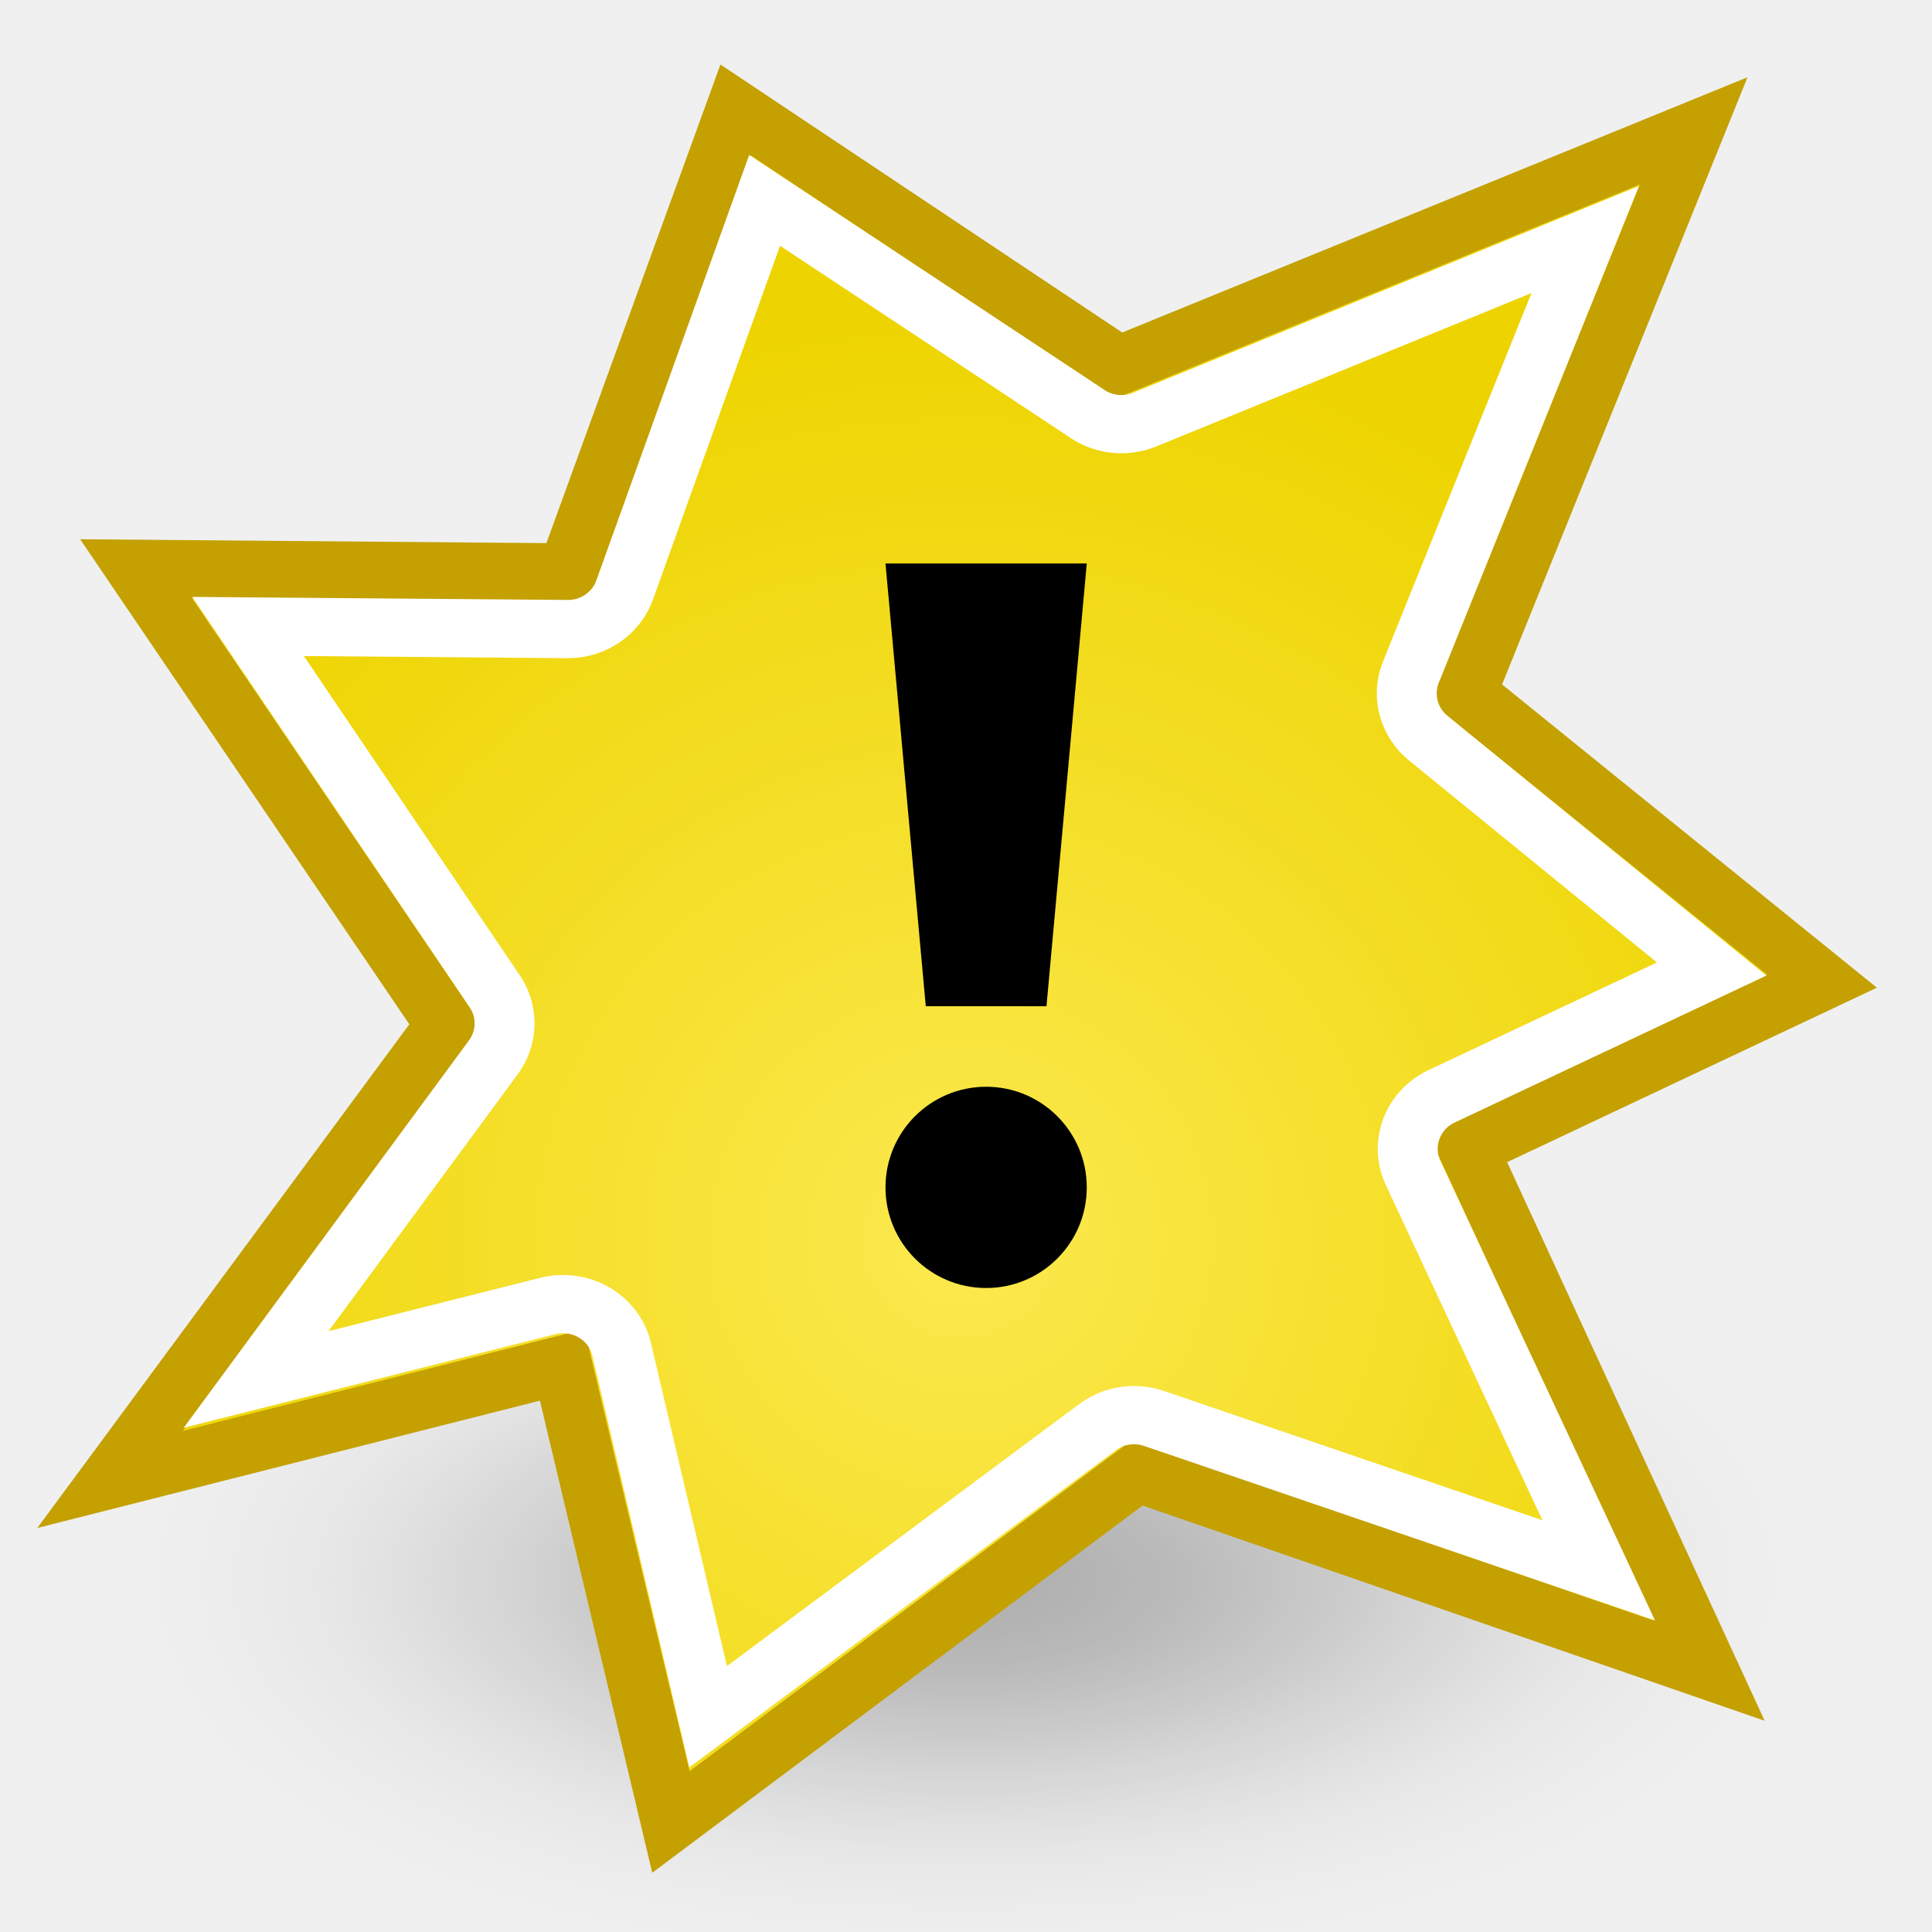
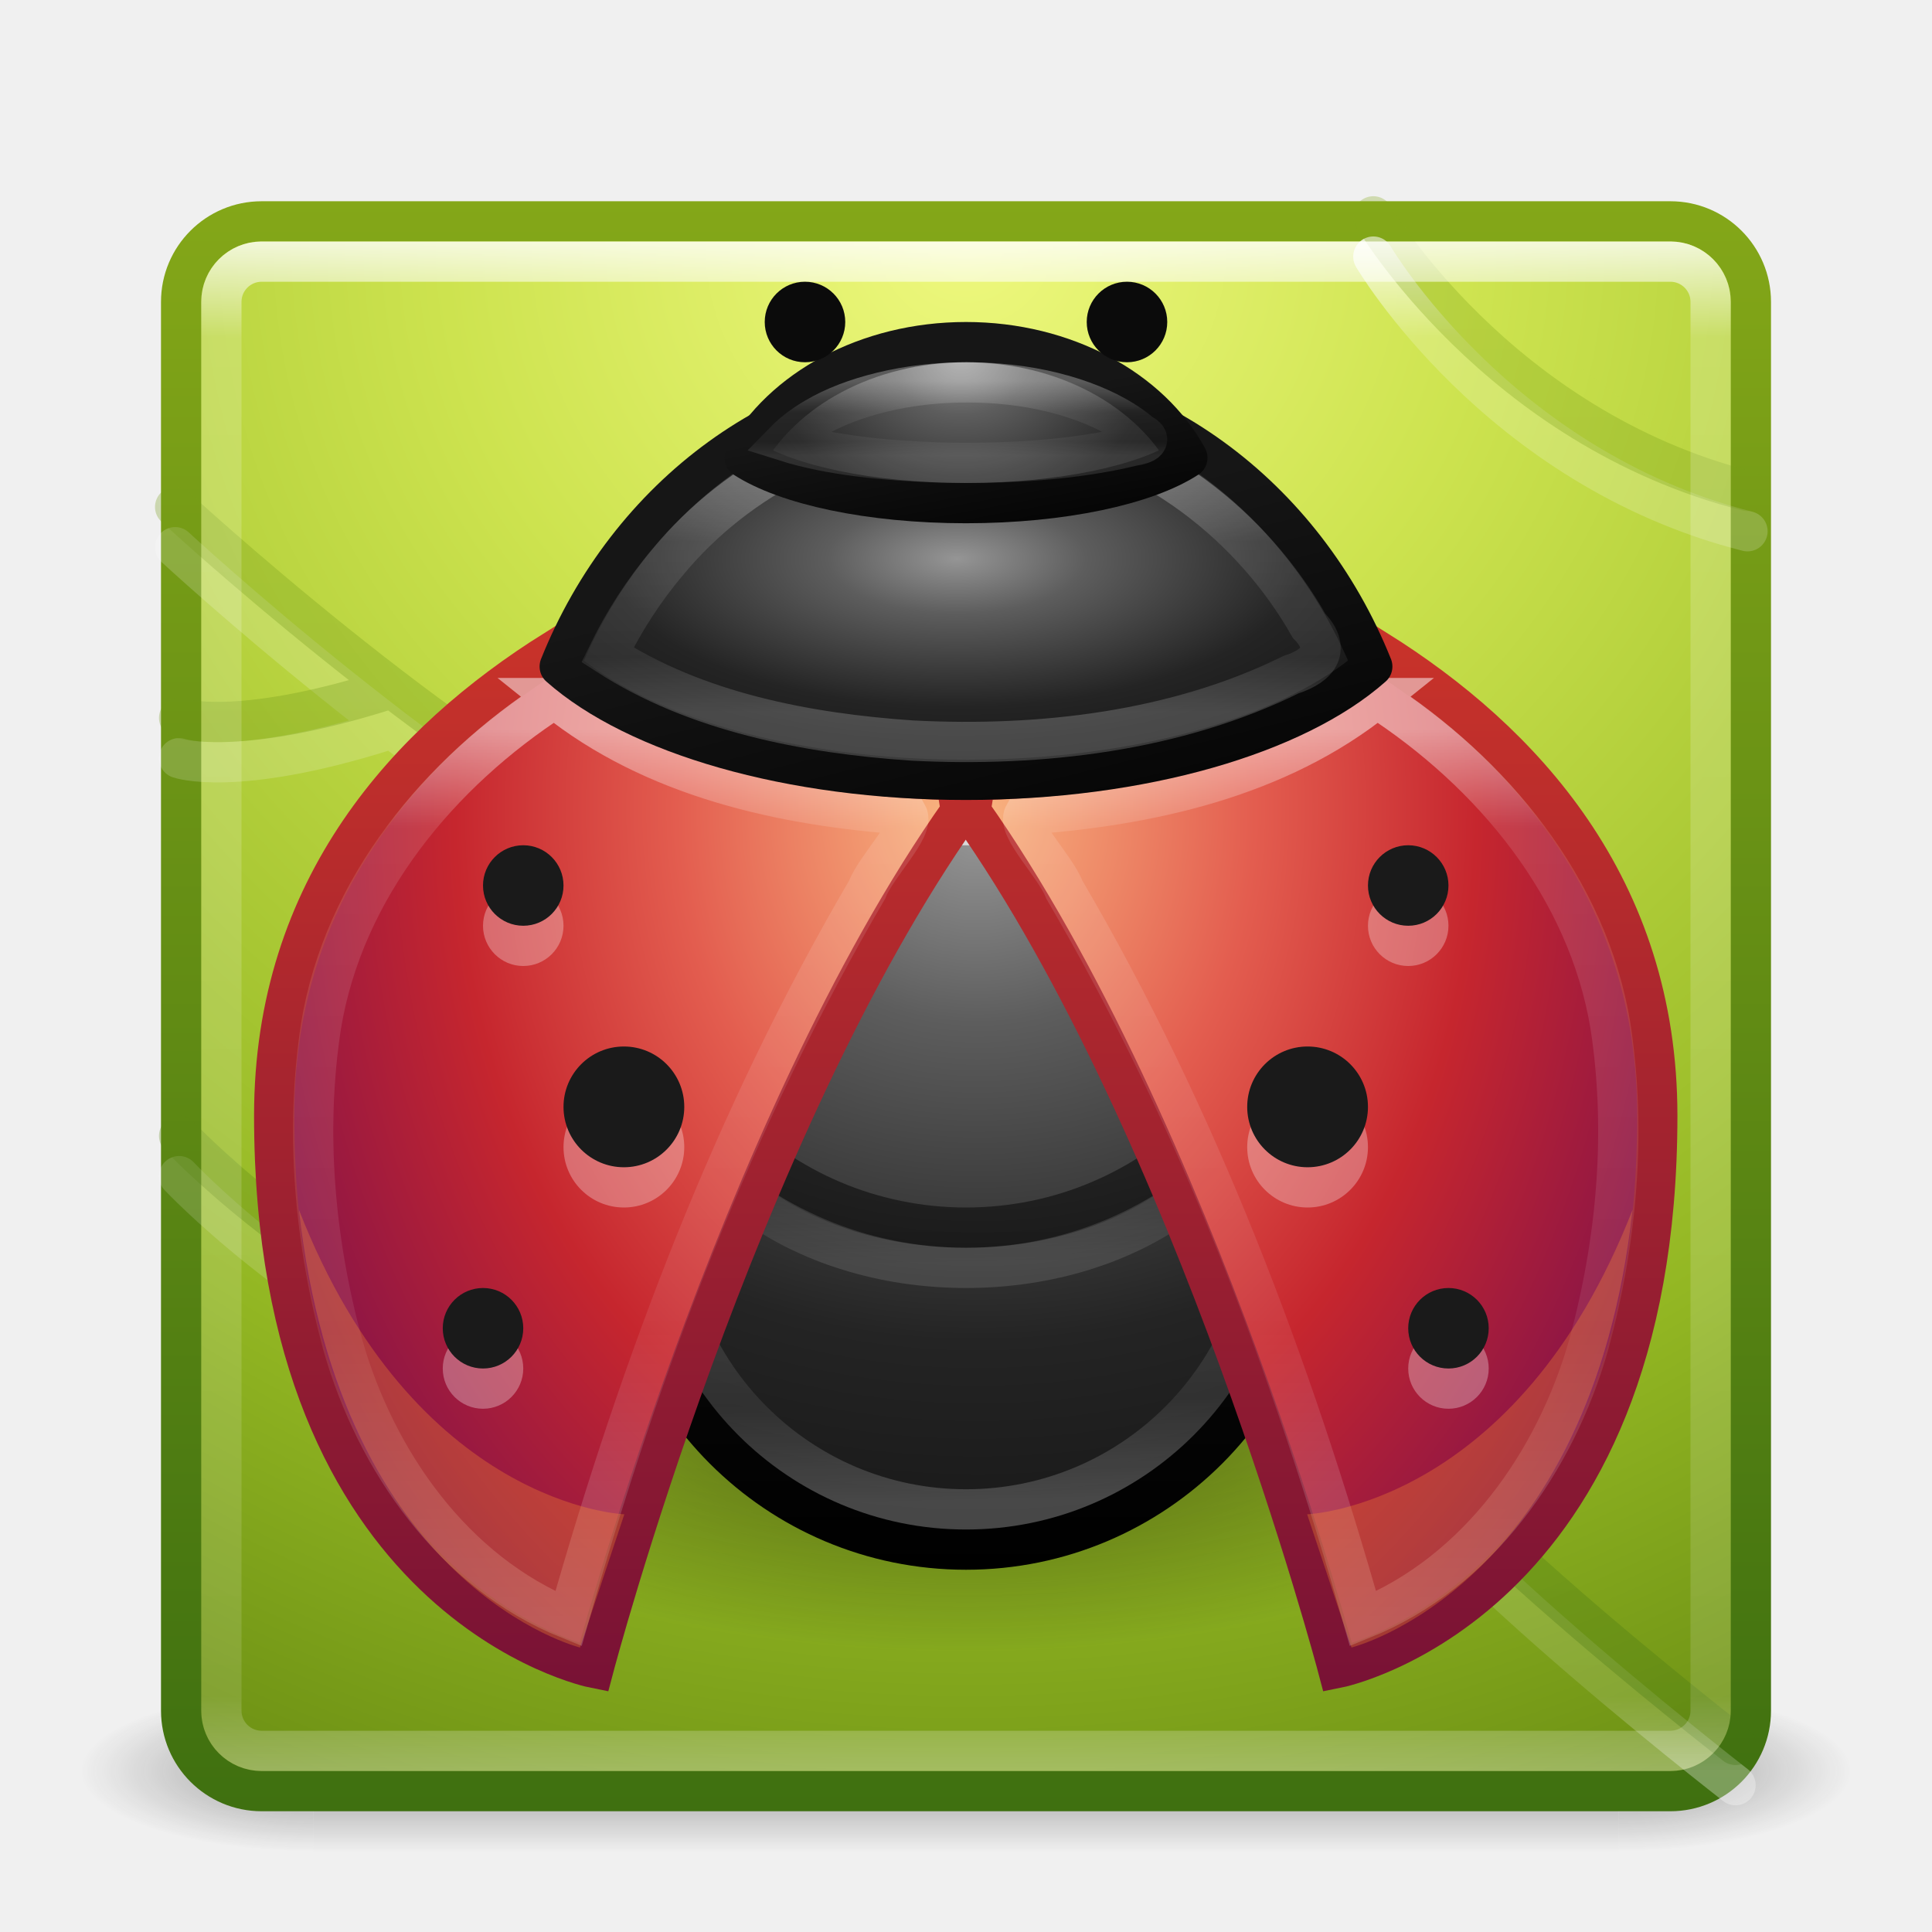
- <svg xmlns="http://www.w3.org/2000/svg" xmlns:xlink="http://www.w3.org/1999/xlink" width="48" height="48" id="svg2" version="1.0">
-   <defs id="defs4">
-     <filter x="-0.195" width="1.39" y="-0.39" height="1.781" id="filter5532">
-       <feGaussianBlur stdDeviation="0.854" id="feGaussianBlur5534" />
-     </filter>
-     <linearGradient id="linearGradient5420">
-       <stop style="stop-color:#000000;stop-opacity:1;" offset="0" id="stop5422" />
-       <stop style="stop-color:#000000;stop-opacity:0;" offset="1" id="stop5424" />
-     </linearGradient>
-     <radialGradient xlink:href="#linearGradient5420" id="radialGradient5426" cx="11" cy="18.125" fx="11" fy="18.125" r="5.25" gradientTransform="matrix(1,0,0,0.5,0,9.0625)" gradientUnits="userSpaceOnUse" />
-     <linearGradient id="linearGradient3162">
-       <stop style="stop-color:#000000;stop-opacity:1;" offset="0" id="stop3164" />
-       <stop style="stop-color:#000000;stop-opacity:0;" offset="1" id="stop3166" />
-     </linearGradient>
-     <linearGradient id="linearGradient3137">
-       <stop style="stop-color:#fce94f;stop-opacity:1;" offset="0" id="stop3139" />
-       <stop style="stop-color:#edd400;stop-opacity:1" offset="1" id="stop3141" />
-     </linearGradient>
-     <radialGradient xlink:href="#linearGradient3137" id="radialGradient3143" cx="5.03" cy="9.83" fx="5.03" fy="9.83" r="18.657" gradientTransform="matrix(1.047334,0,0,1.094727,0.2066144,-0.2706484)" gradientUnits="userSpaceOnUse" />
-     <radialGradient xlink:href="#linearGradient3162" id="radialGradient3168" cx="10.438" cy="16.781" fx="10.438" fy="16.781" r="10.375" gradientTransform="matrix(1,0,0,0.5090361,0,8.238987)" gradientUnits="userSpaceOnUse" />
-     <radialGradient xlink:href="#linearGradient3137" id="radialGradient3194" gradientUnits="userSpaceOnUse" gradientTransform="matrix(0.589326,0,0,0.5991918,8.224447,8.729905)" cx="5.03" cy="9.83" fx="5.03" fy="9.83" r="18.657" />
-     <radialGradient xlink:href="#linearGradient3137" id="radialGradient3198" gradientUnits="userSpaceOnUse" gradientTransform="matrix(0.589326,0,0,0.5991918,8.224447,8.729905)" cx="5.03" cy="9.83" fx="5.03" fy="9.83" r="18.657" />
+ <svg xmlns="http://www.w3.org/2000/svg" xmlns:xlink="http://www.w3.org/1999/xlink" version="1.1" width="48" height="48" id="svg4362">
+   <defs id="defs4364">
+     <linearGradient x1="23.971" y1="9.245" x2="23.971" y2="17.595" id="linearGradient4166-6-7" xlink:href="#linearGradient4649-1" gradientUnits="userSpaceOnUse" gradientTransform="matrix(0.5080405,0,0,0.2223113,11.83176,7.402015)" />
+     <linearGradient id="linearGradient4649-1">
+       <stop id="stop4651-20" style="stop-color:#ffffff;stop-opacity:1" offset="0" />
+       <stop id="stop4653-32" style="stop-color:#ffffff;stop-opacity:0.235" offset="0.43" />
+       <stop id="stop4655-88" style="stop-color:#ffffff;stop-opacity:0.157" offset="0.816" />
+       <stop id="stop4657-5" style="stop-color:#ffffff;stop-opacity:0.392" offset="1" />
+     </linearGradient>
+     <radialGradient cx="1.279" cy="24.345" r="20" fx="1.279" fy="24.345" id="radialGradient5106" xlink:href="#linearGradient2867-449-88-871-390-598-476-591-434-148-57-177-641-289-620-227-114-444-680-744-4-8-69-791-3-3-638-9-0" gradientUnits="userSpaceOnUse" gradientTransform="matrix(0,0.2674674,-0.334021,0,32.00643,8.567469)" />
+     <linearGradient id="linearGradient2867-449-88-871-390-598-476-591-434-148-57-177-641-289-620-227-114-444-680-744-4-8-69-791-3-3-638-9-0">
+       <stop id="stop17829-4-4" style="stop-color:#959595;stop-opacity:1" offset="0" />
+       <stop id="stop17831-1-9" style="stop-color:#5d5d5d;stop-opacity:1" offset="0.262" />
+       <stop id="stop17833-0-67" style="stop-color:#242424;stop-opacity:1" offset="0.705" />
+       <stop id="stop17835-8-7" style="stop-color:#181818;stop-opacity:1" offset="1" />
+     </linearGradient>
+     <linearGradient x1="-3.812" y1="14.568" x2="-5.438" y2="8.804" id="linearGradient5108" xlink:href="#linearGradient3707-319-631-407-324-616-674-812-821-107-178-392-400-6-3-549-901-1-9-100-4-2" gradientUnits="userSpaceOnUse" gradientTransform="matrix(1.089783,0,0,0.7073387,37.62034,2.375757)" />
+     <linearGradient id="linearGradient3707-319-631-407-324-616-674-812-821-107-178-392-400-6-3-549-901-1-9-100-4-2">
+       <stop id="stop17839-7-3" style="stop-color:#000000;stop-opacity:1" offset="0" />
+       <stop id="stop17841-4-8" style="stop-color:#161616;stop-opacity:1" offset="1" />
+     </linearGradient>
+     <linearGradient x1="23.971" y1="9.245" x2="23.971" y2="17.595" id="linearGradient4166-6" xlink:href="#linearGradient4649" gradientUnits="userSpaceOnUse" gradientTransform="matrix(1,0,0,0.8892451,0,2.041605)" />
+     <linearGradient id="linearGradient4649">
+       <stop id="stop4651" style="stop-color:#ffffff;stop-opacity:1" offset="0" />
+       <stop id="stop4653" style="stop-color:#ffffff;stop-opacity:0.235" offset="0.43" />
+       <stop id="stop4655" style="stop-color:#ffffff;stop-opacity:0.157" offset="0.816" />
+       <stop id="stop4657" style="stop-color:#ffffff;stop-opacity:0.392" offset="1" />
+     </linearGradient>
+     <radialGradient cx="8.704" cy="24.345" r="20" fx="8.704" fy="24.345" id="radialGradient7373-6" xlink:href="#linearGradient2867-449-88-871-390-598-476-591-434-148-57-177-641-289-620-227-114-444-680-744-4-8-69-791-3-3-638-9" gradientUnits="userSpaceOnUse" gradientTransform="matrix(0,0.2613011,-0.6130046,0,38.69362,11.60733)" />
+     <linearGradient id="linearGradient2867-449-88-871-390-598-476-591-434-148-57-177-641-289-620-227-114-444-680-744-4-8-69-791-3-3-638-9">
+       <stop id="stop17829-4" style="stop-color:#959595;stop-opacity:1" offset="0" />
+       <stop id="stop17831-1" style="stop-color:#5d5d5d;stop-opacity:1" offset="0.262" />
+       <stop id="stop17833-0" style="stop-color:#242424;stop-opacity:1" offset="0.705" />
+       <stop id="stop17835-8" style="stop-color:#181818;stop-opacity:1" offset="1" />
+     </linearGradient>
+     <linearGradient x1="-3.812" y1="14.568" x2="-5.438" y2="8.804" id="linearGradient7375-1" xlink:href="#linearGradient3707-319-631-407-324-616-674-812-821-107-178-392-400-6-3-549-901-1-9-100-4" gradientUnits="userSpaceOnUse" gradientTransform="matrix(2,0,0,1.768347,48.99642,-5.935608)" />
+     <linearGradient id="linearGradient3707-319-631-407-324-616-674-812-821-107-178-392-400-6-3-549-901-1-9-100-4">
+       <stop id="stop17839-7" style="stop-color:#000000;stop-opacity:1" offset="0" />
+       <stop id="stop17841-4" style="stop-color:#161616;stop-opacity:1" offset="1" />
+     </linearGradient>
+     <linearGradient x1="19.835" y1="18.121" x2="19.835" y2="40.325" id="linearGradient4166-1" xlink:href="#linearGradient4168-81" gradientUnits="userSpaceOnUse" gradientTransform="matrix(-1,0,0,1,47.987,0)" />
+     <linearGradient id="linearGradient4168-81">
+       <stop id="stop4170-6" style="stop-color:#ffffff;stop-opacity:1" offset="0" />
+       <stop id="stop4172-0" style="stop-color:#ffffff;stop-opacity:0.235" offset="0.11" />
+       <stop id="stop4174-5" style="stop-color:#ffffff;stop-opacity:0.157" offset="0.675" />
+       <stop id="stop4176-5" style="stop-color:#ffffff;stop-opacity:0.392" offset="1" />
+     </linearGradient>
+     <radialGradient cx="23.438" cy="22.842" r="9.033" fx="23.438" fy="22.842" id="radialGradient4387" xlink:href="#linearGradient3242-2-5" gradientUnits="userSpaceOnUse" gradientTransform="matrix(2.353234,-1.2500906e-7,-1.7172712e-7,-3.232678,-30.60769,93.94551)" />
+     <linearGradient id="linearGradient3242-2-5">
+       <stop id="stop3244-46" style="stop-color:#f8b17e;stop-opacity:1" offset="0" />
+       <stop id="stop3246-9-1" style="stop-color:#e35d4f;stop-opacity:1" offset="0.312" />
+       <stop id="stop3248-3-5" style="stop-color:#c6262e;stop-opacity:1" offset="0.571" />
+       <stop id="stop3250-9-5" style="stop-color:#690b54;stop-opacity:1" offset="1" />
+     </linearGradient>
+     <linearGradient x1="17.551" y1="41.766" x2="17.551" y2="8.964" id="linearGradient4389" xlink:href="#linearGradient2490-0-4" gradientUnits="userSpaceOnUse" gradientTransform="matrix(-1,0,0,1,47.987,0)" />
+     <linearGradient id="linearGradient2490-0-4">
+       <stop id="stop2492-8-6" style="stop-color:#791235;stop-opacity:1" offset="0" />
+       <stop id="stop2494-8-15" style="stop-color:#dd3b27;stop-opacity:1" offset="1" />
+     </linearGradient>
+     <linearGradient x1="19.835" y1="18.121" x2="19.835" y2="40.325" id="linearGradient4166" xlink:href="#linearGradient4168" gradientUnits="userSpaceOnUse" />
+     <linearGradient id="linearGradient4168">
+       <stop id="stop4170" style="stop-color:#ffffff;stop-opacity:1" offset="0" />
+       <stop id="stop4172" style="stop-color:#ffffff;stop-opacity:0.235" offset="0.11" />
+       <stop id="stop4174" style="stop-color:#ffffff;stop-opacity:0.157" offset="0.675" />
+       <stop id="stop4176" style="stop-color:#ffffff;stop-opacity:0.392" offset="1" />
+     </linearGradient>
+     <radialGradient cx="23.438" cy="22.842" r="9.033" fx="23.438" fy="22.842" id="radialGradient4053" xlink:href="#linearGradient3242-2" gradientUnits="userSpaceOnUse" gradientTransform="matrix(-2.353234,-1.2500906e-7,1.7172712e-7,-3.232678,78.59469,93.94551)" />
+     <linearGradient id="linearGradient3242-2">
+       <stop id="stop3244" style="stop-color:#f8b17e;stop-opacity:1" offset="0" />
+       <stop id="stop3246-9" style="stop-color:#e35d4f;stop-opacity:1" offset="0.312" />
+       <stop id="stop3248-3" style="stop-color:#c6262e;stop-opacity:1" offset="0.571" />
+       <stop id="stop3250-9" style="stop-color:#690b54;stop-opacity:1" offset="1" />
+     </linearGradient>
+     <linearGradient x1="17.551" y1="41.766" x2="17.551" y2="8.964" id="linearGradient4045" xlink:href="#linearGradient2490-0" gradientUnits="userSpaceOnUse" />
+     <linearGradient id="linearGradient2490-0">
+       <stop id="stop2492-8" style="stop-color:#791235;stop-opacity:1" offset="0" />
+       <stop id="stop2494-8" style="stop-color:#dd3b27;stop-opacity:1" offset="1" />
+     </linearGradient>
+     <linearGradient x1="23.713" y1="31.306" x2="23.971" y2="39.311" id="linearGradient4166-6-1-8" xlink:href="#linearGradient5068-5" gradientUnits="userSpaceOnUse" gradientTransform="matrix(1.363636,0,0,1,-8.727273,-2)" />
+     <linearGradient id="linearGradient5068-5">
+       <stop id="stop5070-0" style="stop-color:#ffffff;stop-opacity:1" offset="0" />
+       <stop id="stop5072-6" style="stop-color:#ffffff;stop-opacity:0.235" offset="0.354" />
+       <stop id="stop5074-3" style="stop-color:#ffffff;stop-opacity:0.157" offset="0.687" />
+       <stop id="stop5076-3" style="stop-color:#ffffff;stop-opacity:0.392" offset="1" />
+     </linearGradient>
+     <linearGradient x1="23.713" y1="31.306" x2="23.971" y2="39.311" id="linearGradient4078" xlink:href="#linearGradient5068-5-4" gradientUnits="userSpaceOnUse" gradientTransform="matrix(1.363636,0,0,0.6470588,-8.727273,5.941177)" />
+     <linearGradient id="linearGradient5068-5-4">
+       <stop id="stop5070-0-9" style="stop-color:#ffffff;stop-opacity:1" offset="0" />
+       <stop id="stop5072-6-6" style="stop-color:#ffffff;stop-opacity:0.235" offset="0.354" />
+       <stop id="stop5074-3-3" style="stop-color:#ffffff;stop-opacity:0.157" offset="0.687" />
+       <stop id="stop5076-3-4" style="stop-color:#ffffff;stop-opacity:0.392" offset="1" />
+     </linearGradient>
+     <linearGradient x1="-9.301" y1="26.605" x2="-9.301" y2="14.112" id="linearGradient4124" xlink:href="#linearGradient3707-319-631-407-324-616-674-812-821-107-178-392-400-6-3-549-901-1-9-100-4-6-3" gradientUnits="userSpaceOnUse" gradientTransform="matrix(2.615385,0,0,1.599933,56.68763,-11.51317)" />
+     <linearGradient id="linearGradient3707-319-631-407-324-616-674-812-821-107-178-392-400-6-3-549-901-1-9-100-4-6-3">
+       <stop id="stop17839-7-9-1" style="stop-color:#000000;stop-opacity:1" offset="0" />
+       <stop id="stop17841-4-3-1" style="stop-color:#161616;stop-opacity:1" offset="1" />
+     </linearGradient>
+     <radialGradient cx="60.112" cy="23.612" r="20" fx="60.112" fy="23.612" id="radialGradient7373-6-3" xlink:href="#linearGradient2867-449-88-871-390-598-476-591-434-148-57-177-641-289-620-227-114-444-680-744-4-8-69-791-3-3-638-9-5" gradientUnits="userSpaceOnUse" gradientTransform="matrix(-1.737608e-8,0.8936382,-1.074368,-1.6264019e-8,49.65477,-32.98983)" />
+     <linearGradient id="linearGradient2867-449-88-871-390-598-476-591-434-148-57-177-641-289-620-227-114-444-680-744-4-8-69-791-3-3-638-9-5">
+       <stop id="stop17829-4-7" style="stop-color:#959595;stop-opacity:1" offset="0" />
+       <stop id="stop17831-1-1" style="stop-color:#5d5d5d;stop-opacity:1" offset="0.262" />
+       <stop id="stop17833-0-4" style="stop-color:#242424;stop-opacity:1" offset="0.705" />
+       <stop id="stop17835-8-77" style="stop-color:#181818;stop-opacity:1" offset="1" />
+     </linearGradient>
+     <linearGradient x1="-9.301" y1="26.605" x2="-9.301" y2="14.112" id="linearGradient7375-1-5" xlink:href="#linearGradient3707-319-631-407-324-616-674-812-821-107-178-392-400-6-3-549-901-1-9-100-4-6" gradientUnits="userSpaceOnUse" gradientTransform="matrix(2.615385,0,0,1.599933,56.68763,-3.513169)" />
+     <linearGradient id="linearGradient3707-319-631-407-324-616-674-812-821-107-178-392-400-6-3-549-901-1-9-100-4-6">
+       <stop id="stop17839-7-9" style="stop-color:#000000;stop-opacity:1" offset="0" />
+       <stop id="stop17841-4-3" style="stop-color:#161616;stop-opacity:1" offset="1" />
+     </linearGradient>
+     <linearGradient x1="24" y1="5" x2="24" y2="43" id="linearGradient3473" xlink:href="#linearGradient3924-803" gradientUnits="userSpaceOnUse" gradientTransform="translate(1.17e-5,1.00001)" />
+     <linearGradient id="linearGradient3924-803">
+       <stop id="stop3252" style="stop-color:#ffffff;stop-opacity:1" offset="0" />
+       <stop id="stop3254" style="stop-color:#ffffff;stop-opacity:0.235" offset="0.063" />
+       <stop id="stop3256" style="stop-color:#ffffff;stop-opacity:0.157" offset="0.951" />
+       <stop id="stop3258" style="stop-color:#ffffff;stop-opacity:0.392" offset="1" />
+     </linearGradient>
+     <radialGradient cx="7.496" cy="8.45" r="20" fx="7.496" fy="8.45" id="radialGradient3476-7-1" xlink:href="#linearGradient3242-7-3-8-1-4" gradientUnits="userSpaceOnUse" gradientTransform="matrix(1.9428467e-8,2.33699,-2.472257,-4.3056275e-8,44.89011,-11.4348)" />
+     <linearGradient id="linearGradient3242-7-3-8-1-4">
+       <stop id="stop3244-5-8-5-3-7" style="stop-color:#eef87e;stop-opacity:1" offset="0" />
+       <stop id="stop3246-9-5-1-0-4" style="stop-color:#cde34f;stop-opacity:1" offset="0.262" />
+       <stop id="stop3248-7-2-0-9-9" style="stop-color:#93b723;stop-opacity:1" offset="0.661" />
+       <stop id="stop3250-8-2-8-7-1" style="stop-color:#5a7e0d;stop-opacity:1" offset="1" />
+     </linearGradient>
+     <linearGradient x1="24" y1="44" x2="24" y2="3.899" id="linearGradient3478-6-7" xlink:href="#linearGradient2490-3-4-6-9-4" gradientUnits="userSpaceOnUse" gradientTransform="translate(9.2e-6,1)" />
+     <linearGradient id="linearGradient2490-3-4-6-9-4">
+       <stop id="stop2492-3-9-3-4-0" style="stop-color:#3f7010;stop-opacity:1" offset="0" />
+       <stop id="stop2494-8-8-5-9-8" style="stop-color:#84a718;stop-opacity:1" offset="1" />
+     </linearGradient>
+     <radialGradient cx="62.625" cy="4.625" r="10.625" fx="62.625" fy="4.625" id="radialGradient3033" xlink:href="#linearGradient8838" gradientUnits="userSpaceOnUse" gradientTransform="matrix(1.411765,0,0,0.5647052,-64.41176,32.38824)" />
+     <linearGradient id="linearGradient8838">
+       <stop id="stop8840" style="stop-color:#000000;stop-opacity:1" offset="0" />
+       <stop id="stop8842" style="stop-color:#000000;stop-opacity:0" offset="1" />
+     </linearGradient>
+     <linearGradient x1="24" y1="5" x2="24" y2="43" id="linearGradient3473-0" xlink:href="#linearGradient3924-803-8" gradientUnits="userSpaceOnUse" gradientTransform="translate(1.17e-5,1.00001)" />
+     <linearGradient id="linearGradient3924-803-8">
+       <stop id="stop3252-0" style="stop-color:#ffffff;stop-opacity:1" offset="0" />
+       <stop id="stop3254-6" style="stop-color:#ffffff;stop-opacity:0.235" offset="0.063" />
+       <stop id="stop3256-4" style="stop-color:#ffffff;stop-opacity:0.157" offset="0.951" />
+       <stop id="stop3258-1" style="stop-color:#ffffff;stop-opacity:0.392" offset="1" />
+     </linearGradient>
+     <radialGradient cx="7.496" cy="8.45" r="20" fx="7.496" fy="8.45" id="radialGradient3476" xlink:href="#linearGradient3242-7-3-8" gradientUnits="userSpaceOnUse" gradientTransform="matrix(1.9428467e-8,2.33699,-2.472257,-4.3056275e-8,44.89011,-11.4348)" />
+     <linearGradient id="linearGradient3242-7-3-8">
+       <stop id="stop3244-5-8-5" style="stop-color:#eef87e;stop-opacity:1" offset="0" />
+       <stop id="stop3246-9-5-1" style="stop-color:#cde34f;stop-opacity:1" offset="0.262" />
+       <stop id="stop3248-7-2-0" style="stop-color:#93b723;stop-opacity:1" offset="0.661" />
+       <stop id="stop3250-8-2-8" style="stop-color:#5a7e0d;stop-opacity:1" offset="1" />
+     </linearGradient>
+     <linearGradient x1="24" y1="44" x2="24" y2="3.899" id="linearGradient3478" xlink:href="#linearGradient2490-3-4-6" gradientUnits="userSpaceOnUse" gradientTransform="translate(9.2e-6,1)" />
+     <linearGradient id="linearGradient2490-3-4-6">
+       <stop id="stop2492-3-9-3" style="stop-color:#3f7010;stop-opacity:1" offset="0" />
+       <stop id="stop2494-8-8-5" style="stop-color:#84a718;stop-opacity:1" offset="1" />
+     </linearGradient>
+     <radialGradient cx="4.993" cy="43.5" r="2.5" fx="4.993" fy="43.5" id="radialGradient3013-896" xlink:href="#linearGradient3688-166-749-2-324" gradientUnits="userSpaceOnUse" gradientTransform="matrix(2.003784,0,0,1.4,27.98813,-17.4)" />
+     <linearGradient id="linearGradient3688-166-749-2-324">
+       <stop id="stop3216" style="stop-color:#181818;stop-opacity:1" offset="0" />
+       <stop id="stop3218" style="stop-color:#181818;stop-opacity:0" offset="1" />
+     </linearGradient>
+     <radialGradient cx="4.993" cy="43.5" r="2.5" fx="4.993" fy="43.5" id="radialGradient3015-826" xlink:href="#linearGradient3688-464-309-8-331" gradientUnits="userSpaceOnUse" gradientTransform="matrix(2.003784,0,0,1.4,-20.01187,-104.4)" />
+     <linearGradient id="linearGradient3688-464-309-8-331">
+       <stop id="stop3222" style="stop-color:#181818;stop-opacity:1" offset="0" />
+       <stop id="stop3224" style="stop-color:#181818;stop-opacity:0" offset="1" />
+     </linearGradient>
+     <linearGradient id="linearGradient3702-501-757-6-946">
+       <stop id="stop3228" style="stop-color:#181818;stop-opacity:0" offset="0" />
+       <stop id="stop3230" style="stop-color:#181818;stop-opacity:1" offset="0.5" />
+       <stop id="stop3232" style="stop-color:#181818;stop-opacity:0" offset="1" />
+     </linearGradient>
+     <linearGradient x1="25.058" y1="47.028" x2="25.058" y2="39.999" id="linearGradient4360" xlink:href="#linearGradient3702-501-757-6-946" gradientUnits="userSpaceOnUse" />
  </defs>
  <g id="layer1">
-     <path style="opacity:0.38;fill:url(#radialGradient5426);fill-opacity:1;fill-rule:nonzero;stroke:none;stroke-width:0.496;stroke-linecap:butt;stroke-linejoin:miter;marker:none;marker-start:none;marker-mid:none;marker-end:none;stroke-miterlimit:4;stroke-dasharray:none;stroke-dashoffset:0;stroke-opacity:1;visibility:visible;display:inline;overflow:visible;filter:url(#filter5532);enable-background:accumulate" id="path5418" d="M 16.25,18.125 A 5.25,2.625 0 1 1 5.75,18.125 A 5.25,2.625 0 1 1 16.25,18.125 z" transform="matrix(3.428571,0,0,2.571429,-13.71429,-7.357141)" />
-     <g id="g3188" transform="matrix(2.139011,0,0,2.078701,-5.3648415e-2,0.4294422)" style="stroke-width:0.696;stroke-miterlimit:4;stroke-dasharray:none">
-       <path id="path2160" d="M 19.871,19.759 L 13.234,17.396 L 7.818,21.57 L 6.555,16.107 L 1.303,17.476 L 5.202,12.044 L 1.606,6.592 L 6.617,6.635 L 8.57,1.108 L 13.019,4.162 L 19.697,1.357 L 17.056,8.081 L 21.188,11.521 L 17.075,13.518 L 19.871,19.759 z" style="opacity:1;fill:url(#radialGradient3194);fill-opacity:1;stroke:#c4a000;stroke-width:0.696;stroke-linecap:round;stroke-linejoin:miter;stroke-miterlimit:4;stroke-dasharray:none;stroke-dashoffset:0;stroke-opacity:1" />
-       <path id="rect3153" d="M 10.31,6.528 L 12.648,6.528 L 12.18,11.82 L 10.778,11.82 L 10.31,6.528 z" style="fill:#000000;fill-opacity:1;stroke:none;stroke-width:0.696;stroke-linecap:round;stroke-linejoin:miter;stroke-miterlimit:4;stroke-dasharray:none;stroke-dashoffset:0;stroke-opacity:1" />
-       <path transform="matrix(0.8219883,0,0,0.8458367,1.987578,2.526518)" d="M 12.969,13.547 A 1.422,1.422 0 1 1 10.125,13.547 A 1.422,1.422 0 1 1 12.969,13.547 z" id="path3157" style="opacity:1;fill:#000000;fill-opacity:1;stroke:none;stroke-width:0.621;stroke-linecap:round;stroke-linejoin:miter;stroke-miterlimit:4;stroke-dasharray:none;stroke-dashoffset:0;stroke-opacity:1" />
+     <g transform="matrix(1.157895,0,0,0.5714286,-3.789476,19.14286)" id="g3712-0" style="opacity:0.4">
+       <rect width="5" height="7" x="38" y="40" id="rect2801-4" style="fill:url(#radialGradient3013-896);fill-opacity:1;stroke:none" />
+       <rect width="5" height="7" x="-10" y="-47" transform="scale(-1,-1)" id="rect3696-8" style="fill:url(#radialGradient3015-826);fill-opacity:1;stroke:none" />
+       <rect width="28" height="7" x="10" y="40" id="rect3700-7" style="fill:url(#linearGradient4360);fill-opacity:1;stroke:none" />
    </g>
-     <path style="opacity:1;fill:none;fill-opacity:1;stroke:#ffffff;stroke-width:0.696;stroke-linecap:round;stroke-linejoin:miter;stroke-miterlimit:4;stroke-dasharray:none;stroke-dashoffset:0;stroke-opacity:1" id="path3200" d="M 8.906,2.188 L 7.281,6.844 C 7.184,7.123 6.921,7.311 6.625,7.312 L 2.906,7.281 L 5.781,11.656 C 5.931,11.899 5.919,12.208 5.75,12.438 L 3,16.281 L 6.375,15.406 C 6.562,15.354 6.762,15.381 6.928,15.482 C 7.094,15.582 7.211,15.747 7.25,15.938 L 8.25,20.312 L 12.781,16.844 C 12.97,16.704 13.217,16.669 13.438,16.75 L 18.594,18.562 L 16.438,13.812 C 16.286,13.475 16.423,13.078 16.75,12.906 L 19.906,11.375 L 16.625,8.625 C 16.393,8.438 16.305,8.124 16.406,7.844 L 18.438,2.656 L 13.312,4.812 C 13.083,4.905 12.821,4.869 12.625,4.719 L 8.906,2.188 z" transform="matrix(2.139011,0,0,2.078701,-5.3648415e-2,0.4294422)" />
+     <rect width="39" height="39" rx="2" ry="2" x="4.5" y="5.5" id="rect5505-21" style="color:#000000;fill:url(#radialGradient3476);fill-opacity:1;fill-rule:nonzero;stroke:url(#linearGradient3478);stroke-width:1;stroke-linecap:round;stroke-linejoin:round;stroke-miterlimit:4;stroke-opacity:1;stroke-dasharray:none;stroke-dashoffset:0;marker:none;visibility:visible;display:inline;overflow:visible;enable-background:accumulate" />
+     <path d="m 43.119,44.352 c 0,0 -9.197,-7.121 -9.395,-9.296 M 4.45,29.221 c 0,0 2.967,3.165 7.318,5.044 M 4.45,18.837 c 0,0 1.385,0.494 5.143,-0.692 M 4.351,13.595 c 0,0 6.626,6.132 11.868,8.703 M 34.12,6.375 c 0,0 3.066,5.242 9.296,6.824" id="path5183-2" style="opacity:0.8;color:#000000;fill:none;stroke:url(#linearGradient3473-0);stroke-width:1;stroke-linecap:round;stroke-linejoin:round;stroke-miterlimit:4;stroke-opacity:1;stroke-dasharray:none;stroke-dashoffset:0;marker:none;visibility:visible;display:inline;overflow:visible;enable-background:accumulate" />
+     <path d="m 39,35 c 0,3.314 -6.716,6 -15,6 -8.284,0 -16,-2.686 -16,-6 0,-3.314 7.716,-6 16,-6 8.284,0 15,2.686 15,6 l 0,0 z" id="path8836" style="opacity:0.5;fill:url(#radialGradient3033);fill-opacity:1;fill-rule:evenodd;stroke:none;stroke-width:1;marker:none;visibility:visible;display:inline;overflow:visible" />
+     <path d="m 43.119,43.352 c 0,0 -9.197,-7.121 -9.395,-9.296 M 4.45,28.221 c 0,0 2.967,3.165 7.318,5.044 M 4.45,17.836 c 0,0 1.385,0.494 5.143,-0.692 M 4.351,12.595 c 0,0 6.626,6.132 11.868,8.703 M 34.12,5.375 c 0,0 3.066,5.242 9.296,6.824" id="path5183" style="opacity:0.3;color:#000000;fill:url(#radialGradient3476-7-1);fill-opacity:1;fill-rule:nonzero;stroke:url(#linearGradient3478-6-7);stroke-width:1;stroke-linecap:round;stroke-linejoin:round;stroke-miterlimit:4;stroke-opacity:1;stroke-dasharray:none;stroke-dashoffset:0;marker:none;visibility:visible;display:inline;overflow:visible;enable-background:accumulate" />
+     <rect width="37" height="37" rx="1" ry="1" x="5.5" y="6.5" id="rect6741-1" style="opacity:0.8;fill:none;stroke:url(#linearGradient3473);stroke-width:1;stroke-linecap:round;stroke-linejoin:round;stroke-miterlimit:4;stroke-opacity:1;stroke-dasharray:none;stroke-dashoffset:0" />
+     <rect width="17" height="19" rx="8.5" ry="8.5" x="15.5" y="19.5" id="rect4659" style="color:#000000;fill:url(#radialGradient7373-6-3);fill-opacity:1;fill-rule:nonzero;stroke:url(#linearGradient7375-1-5);stroke-width:1;stroke-linecap:round;stroke-linejoin:round;stroke-miterlimit:4;stroke-opacity:1;stroke-dasharray:none;stroke-dashoffset:0;marker:none;visibility:visible;display:inline;overflow:visible;enable-background:accumulate" />
+     <rect width="17" height="19" rx="8.5" ry="8.5" x="15.5" y="11.5" id="rect4659-3" style="opacity:0.5;color:#000000;fill:none;stroke:url(#linearGradient4124);stroke-width:1;stroke-linecap:round;stroke-linejoin:round;stroke-miterlimit:4;stroke-opacity:1;stroke-dasharray:none;stroke-dashoffset:0;marker:none;visibility:visible;display:inline;overflow:visible;enable-background:accumulate" />
+     <rect width="15" height="11" rx="7.5" ry="7.5" x="16.5" y="20.5" id="rect4659-6-7" style="opacity:0.3;color:#000000;fill:none;stroke:url(#linearGradient4078);stroke-width:1px;stroke-linecap:butt;stroke-linejoin:miter;stroke-miterlimit:4;stroke-opacity:1;stroke-dasharray:none;stroke-dashoffset:0;marker:none;visibility:visible;display:inline;overflow:visible;enable-background:accumulate" />
+     <rect width="15" height="17" rx="7.5" ry="7.5" x="16.5" y="20.5" id="rect4659-6" style="opacity:0.5;color:#000000;fill:none;stroke:url(#linearGradient4166-6-1-8);stroke-width:1px;stroke-linecap:butt;stroke-linejoin:miter;stroke-miterlimit:4;stroke-opacity:1;stroke-dasharray:none;stroke-dashoffset:0;marker:none;visibility:visible;display:inline;overflow:visible;enable-background:accumulate" />
+     <path d="m 13.781,16.156 c -3.618,2.264 -6.969,5.885 -6.969,11.562 0,12.133 7.938,13.719 7.938,13.719 0,0 3.524,-13.353 9.125,-21.281 L 23.75,19.375 c -4.401,-0.048 -8.163,-1.352 -9.969,-3.219 z" id="path3899" style="fill:url(#radialGradient4053);fill-opacity:1;stroke:url(#linearGradient4045);stroke-width:1px;stroke-linecap:butt;stroke-linejoin:miter;stroke-opacity:1" />
+     <path d="m 13.781,17.344 c -2.862,1.852 -5.242,4.711 -5.806,8.149 -0.403,2.633 -0.158,5.357 0.541,7.919 0.823,2.893 2.751,5.65 5.608,6.807 1.779,-6.287 4.109,-12.464 7.419,-18.114 0.225,-0.589 1.189,-1.524 1,-1.865 -3.081,-0.21 -6.307,-0.918 -8.763,-2.896 z" id="path4157" style="opacity:0.5;fill:none;stroke:url(#linearGradient4166);stroke-width:1px;stroke-linecap:butt;stroke-linejoin:miter;stroke-opacity:1" />
+     <path d="m 33.436,27.404 a 1.206,1.206 0 1 1 -2.413,0 1.206,1.206 0 1 1 2.413,0 z" transform="matrix(-1.243303,0,0,1.243303,55.57142,-5.571427)" id="path4178" style="opacity:0.3;fill:#ffffff;stroke:none" />
+     <path d="m 33.436,27.404 a 1.206,1.206 0 1 1 -2.413,0 1.206,1.206 0 1 1 2.413,0 z" transform="matrix(-0.828869,0,0,0.828869,39.71428,0.2857145)" id="path4178-6" style="opacity:0.3;fill:#ffffff;stroke:none" />
+     <path d="m 33.436,27.404 a 1.206,1.206 0 1 1 -2.413,0 1.206,1.206 0 1 1 2.413,0 z" transform="matrix(-0.828869,0,0,0.828869,38.71428,11.28571)" id="path4178-6-9" style="opacity:0.3;fill:#ffffff;stroke:none" />
+     <path d="m 15.511,37.622 -1.101,3.31 c 0,0 -5.939,-1.459 -6.984,-10.876 2.885,7.385 8.086,7.566 8.086,7.566 z" id="path4216" style="opacity:0.3;fill:#ff932e;fill-opacity:1;stroke:none" />
+     <path d="m 33.436,27.404 a 1.206,1.206 0 1 1 -2.413,0 1.206,1.206 0 1 1 2.413,0 z" transform="matrix(-1.243303,0,0,1.243303,55.57142,-6.571427)" id="path4178-0" style="fill:#1a1a1a;stroke:none" />
+     <path d="m 33.436,27.404 a 1.206,1.206 0 1 1 -2.413,0 1.206,1.206 0 1 1 2.413,0 z" transform="matrix(-0.828869,0,0,0.828869,39.71428,-0.7142852)" id="path4178-6-4" style="fill:#1a1a1a;stroke:none" />
+     <path d="m 33.436,27.404 a 1.206,1.206 0 1 1 -2.413,0 1.206,1.206 0 1 1 2.413,0 z" transform="matrix(-0.828869,0,0,0.828869,38.71428,10.28571)" id="path4178-6-9-8" style="fill:#1a1a1a;stroke:none" />
+     <path d="m 34.206,16.156 c 3.618,2.264 6.969,5.885 6.969,11.562 0,12.133 -7.938,13.719 -7.938,13.719 0,0 -3.524,-13.353 -9.125,-21.281 L 24.237,19.375 c 4.401,-0.048 8.163,-1.352 9.969,-3.219 z" id="path3899-9" style="fill:url(#radialGradient4387);fill-opacity:1;stroke:url(#linearGradient4389);stroke-width:1px;stroke-linecap:butt;stroke-linejoin:miter;stroke-opacity:1" />
+     <path d="m 34.206,17.344 c 2.862,1.852 5.242,4.711 5.806,8.149 0.403,2.633 0.158,5.357 -0.541,7.919 -0.823,2.893 -2.751,5.65 -5.608,6.807 -1.779,-6.287 -4.109,-12.464 -7.419,-18.114 -0.225,-0.589 -1.189,-1.524 -1,-1.865 3.081,-0.21 6.307,-0.918 8.763,-2.896 z" id="path4157-1" style="opacity:0.5;fill:none;stroke:url(#linearGradient4166-1);stroke-width:1px;stroke-linecap:butt;stroke-linejoin:miter;stroke-opacity:1" />
+     <path d="m 33.436,27.404 a 1.206,1.206 0 1 1 -2.413,0 1.206,1.206 0 1 1 2.413,0 z" transform="matrix(1.243303,0,0,1.243303,-7.584425,-5.571427)" id="path4178-4" style="opacity:0.3;fill:#ffffff;stroke:none" />
+     <path d="m 33.436,27.404 a 1.206,1.206 0 1 1 -2.413,0 1.206,1.206 0 1 1 2.413,0 z" transform="matrix(0.828869,0,0,0.828869,8.272716,0.285715)" id="path4178-6-3" style="opacity:0.3;fill:#ffffff;stroke:none" />
+     <path d="m 33.436,27.404 a 1.206,1.206 0 1 1 -2.413,0 1.206,1.206 0 1 1 2.413,0 z" transform="matrix(0.828869,0,0,0.828869,9.272716,11.28571)" id="path4178-6-9-2" style="opacity:0.3;fill:#ffffff;stroke:none" />
+     <path d="m 32.476,37.622 1.101,3.31 c 0,0 5.939,-1.459 6.984,-10.876 -2.885,7.385 -8.086,7.566 -8.086,7.566 z" id="path4216-4" style="opacity:0.3;fill:#ff932e;fill-opacity:1;stroke:none" />
+     <path d="m 33.436,27.404 a 1.206,1.206 0 1 1 -2.413,0 1.206,1.206 0 1 1 2.413,0 z" transform="matrix(1.243303,0,0,1.243303,-7.584425,-6.571427)" id="path4178-0-4" style="fill:#1a1a1a;stroke:none" />
+     <path d="m 33.436,27.404 a 1.206,1.206 0 1 1 -2.413,0 1.206,1.206 0 1 1 2.413,0 z" transform="matrix(0.828869,0,0,0.828869,8.272716,-0.714285)" id="path4178-6-4-8" style="fill:#1a1a1a;stroke:none" />
+     <path d="m 33.436,27.404 a 1.206,1.206 0 1 1 -2.413,0 1.206,1.206 0 1 1 2.413,0 z" transform="matrix(0.828869,0,0,0.828869,9.272716,10.28571)" id="path4178-6-9-8-6" style="fill:#1a1a1a;stroke:none" />
+     <path d="m 24,9.375 c -4.516,0 -8.4,2.954 -10.094,7.184 C 15.8,18.236 19.605,19.375 24,19.375 c 4.395,0 8.2,-1.139 10.094,-2.816 C 32.4,12.329 28.516,9.375 24,9.375 z" id="path4485" style="color:#000000;fill:url(#radialGradient7373-6);fill-opacity:1;fill-rule:nonzero;stroke:url(#linearGradient7375-1);stroke-width:1;stroke-linecap:round;stroke-linejoin:round;stroke-miterlimit:4;stroke-opacity:1;stroke-dasharray:none;stroke-dashoffset:0;marker:none;visibility:visible;display:inline;overflow:visible;enable-background:accumulate" />
+     <path d="m 24,10.434 c -2.936,-0.025 -5.688,1.45 -7.4,3.517 -0.606,0.715 -1.108,1.497 -1.506,2.319 2.184,1.412 4.924,1.95 7.575,2.129 3.213,0.165 6.56,-0.234 9.405,-1.637 0.726,-0.233 0.987,-0.659 0.451,-1.212 C 31.139,13.105 28.604,11.047 25.508,10.555 25.011,10.474 24.505,10.434 24,10.434 z" id="path4599" style="opacity:0.5;color:#000000;fill:none;stroke:url(#linearGradient4166-6);stroke-width:1px;stroke-linecap:butt;stroke-linejoin:miter;stroke-miterlimit:4;stroke-opacity:1;stroke-dasharray:none;stroke-dashoffset:0;marker:none;visibility:visible;display:inline;overflow:visible;enable-background:accumulate" />
+     <path d="m 24,8.5 c -2.461,0 -4.577,1.182 -5.5,2.874 C 19.532,12.045 21.605,12.5 24,12.5 c 2.395,0 4.468,-0.455 5.5,-1.126 C 28.577,9.682 26.461,8.5 24,8.5 z" id="path4485-9" style="color:#000000;fill:url(#radialGradient5106);fill-opacity:1;fill-rule:nonzero;stroke:url(#linearGradient5108);stroke-width:1;stroke-linecap:round;stroke-linejoin:round;stroke-miterlimit:4;stroke-opacity:1;stroke-dasharray:none;stroke-dashoffset:0;marker:none;visibility:visible;display:inline;overflow:visible;enable-background:accumulate" />
+     <path d="m 24.025,9.5 c -1.492,-0.006 -2.89,0.363 -3.76,0.879 -0.308,0.179 -0.563,0.374 -0.765,0.58 1.11,0.353 2.502,0.487 3.848,0.532 1.633,0.041 3.333,-0.059 4.778,-0.409 0.369,-0.058 0.501,-0.165 0.229,-0.303 C 27.651,10.168 26.364,9.653 24.791,9.53 24.538,9.51 24.281,9.5 24.025,9.5 z" id="path4599-9" style="opacity:0.3;color:#000000;fill:none;stroke:url(#linearGradient4166-6-7);stroke-width:1px;stroke-linecap:butt;stroke-linejoin:miter;stroke-miterlimit:4;stroke-opacity:1;stroke-dasharray:none;stroke-dashoffset:0;marker:none;visibility:visible;display:inline;overflow:visible;enable-background:accumulate" />
+     <path d="m 170.456,5.429 a 0.862,0.862 0 1 1 -1.724,0 0.862,0.862 0 1 1 1.724,0 z" transform="matrix(1.160417,0,0,1.160417,-176.8,1.7)" id="path5155" style="color:#000000;fill:#0b0b0b;fill-opacity:1;stroke:none;stroke-width:1.724px;marker:none;visibility:visible;display:inline;overflow:visible;enable-background:accumulate" />
+     <path d="m 170.456,5.429 a 0.862,0.862 0 1 1 -1.724,0 0.862,0.862 0 1 1 1.724,0 z" transform="matrix(1.160417,0,0,1.160417,-168.8,1.7)" id="path5155-5" style="color:#000000;fill:#0b0b0b;fill-opacity:1;stroke:none;stroke-width:1.724px;marker:none;visibility:visible;display:inline;overflow:visible;enable-background:accumulate" />
  </g>
</svg>
